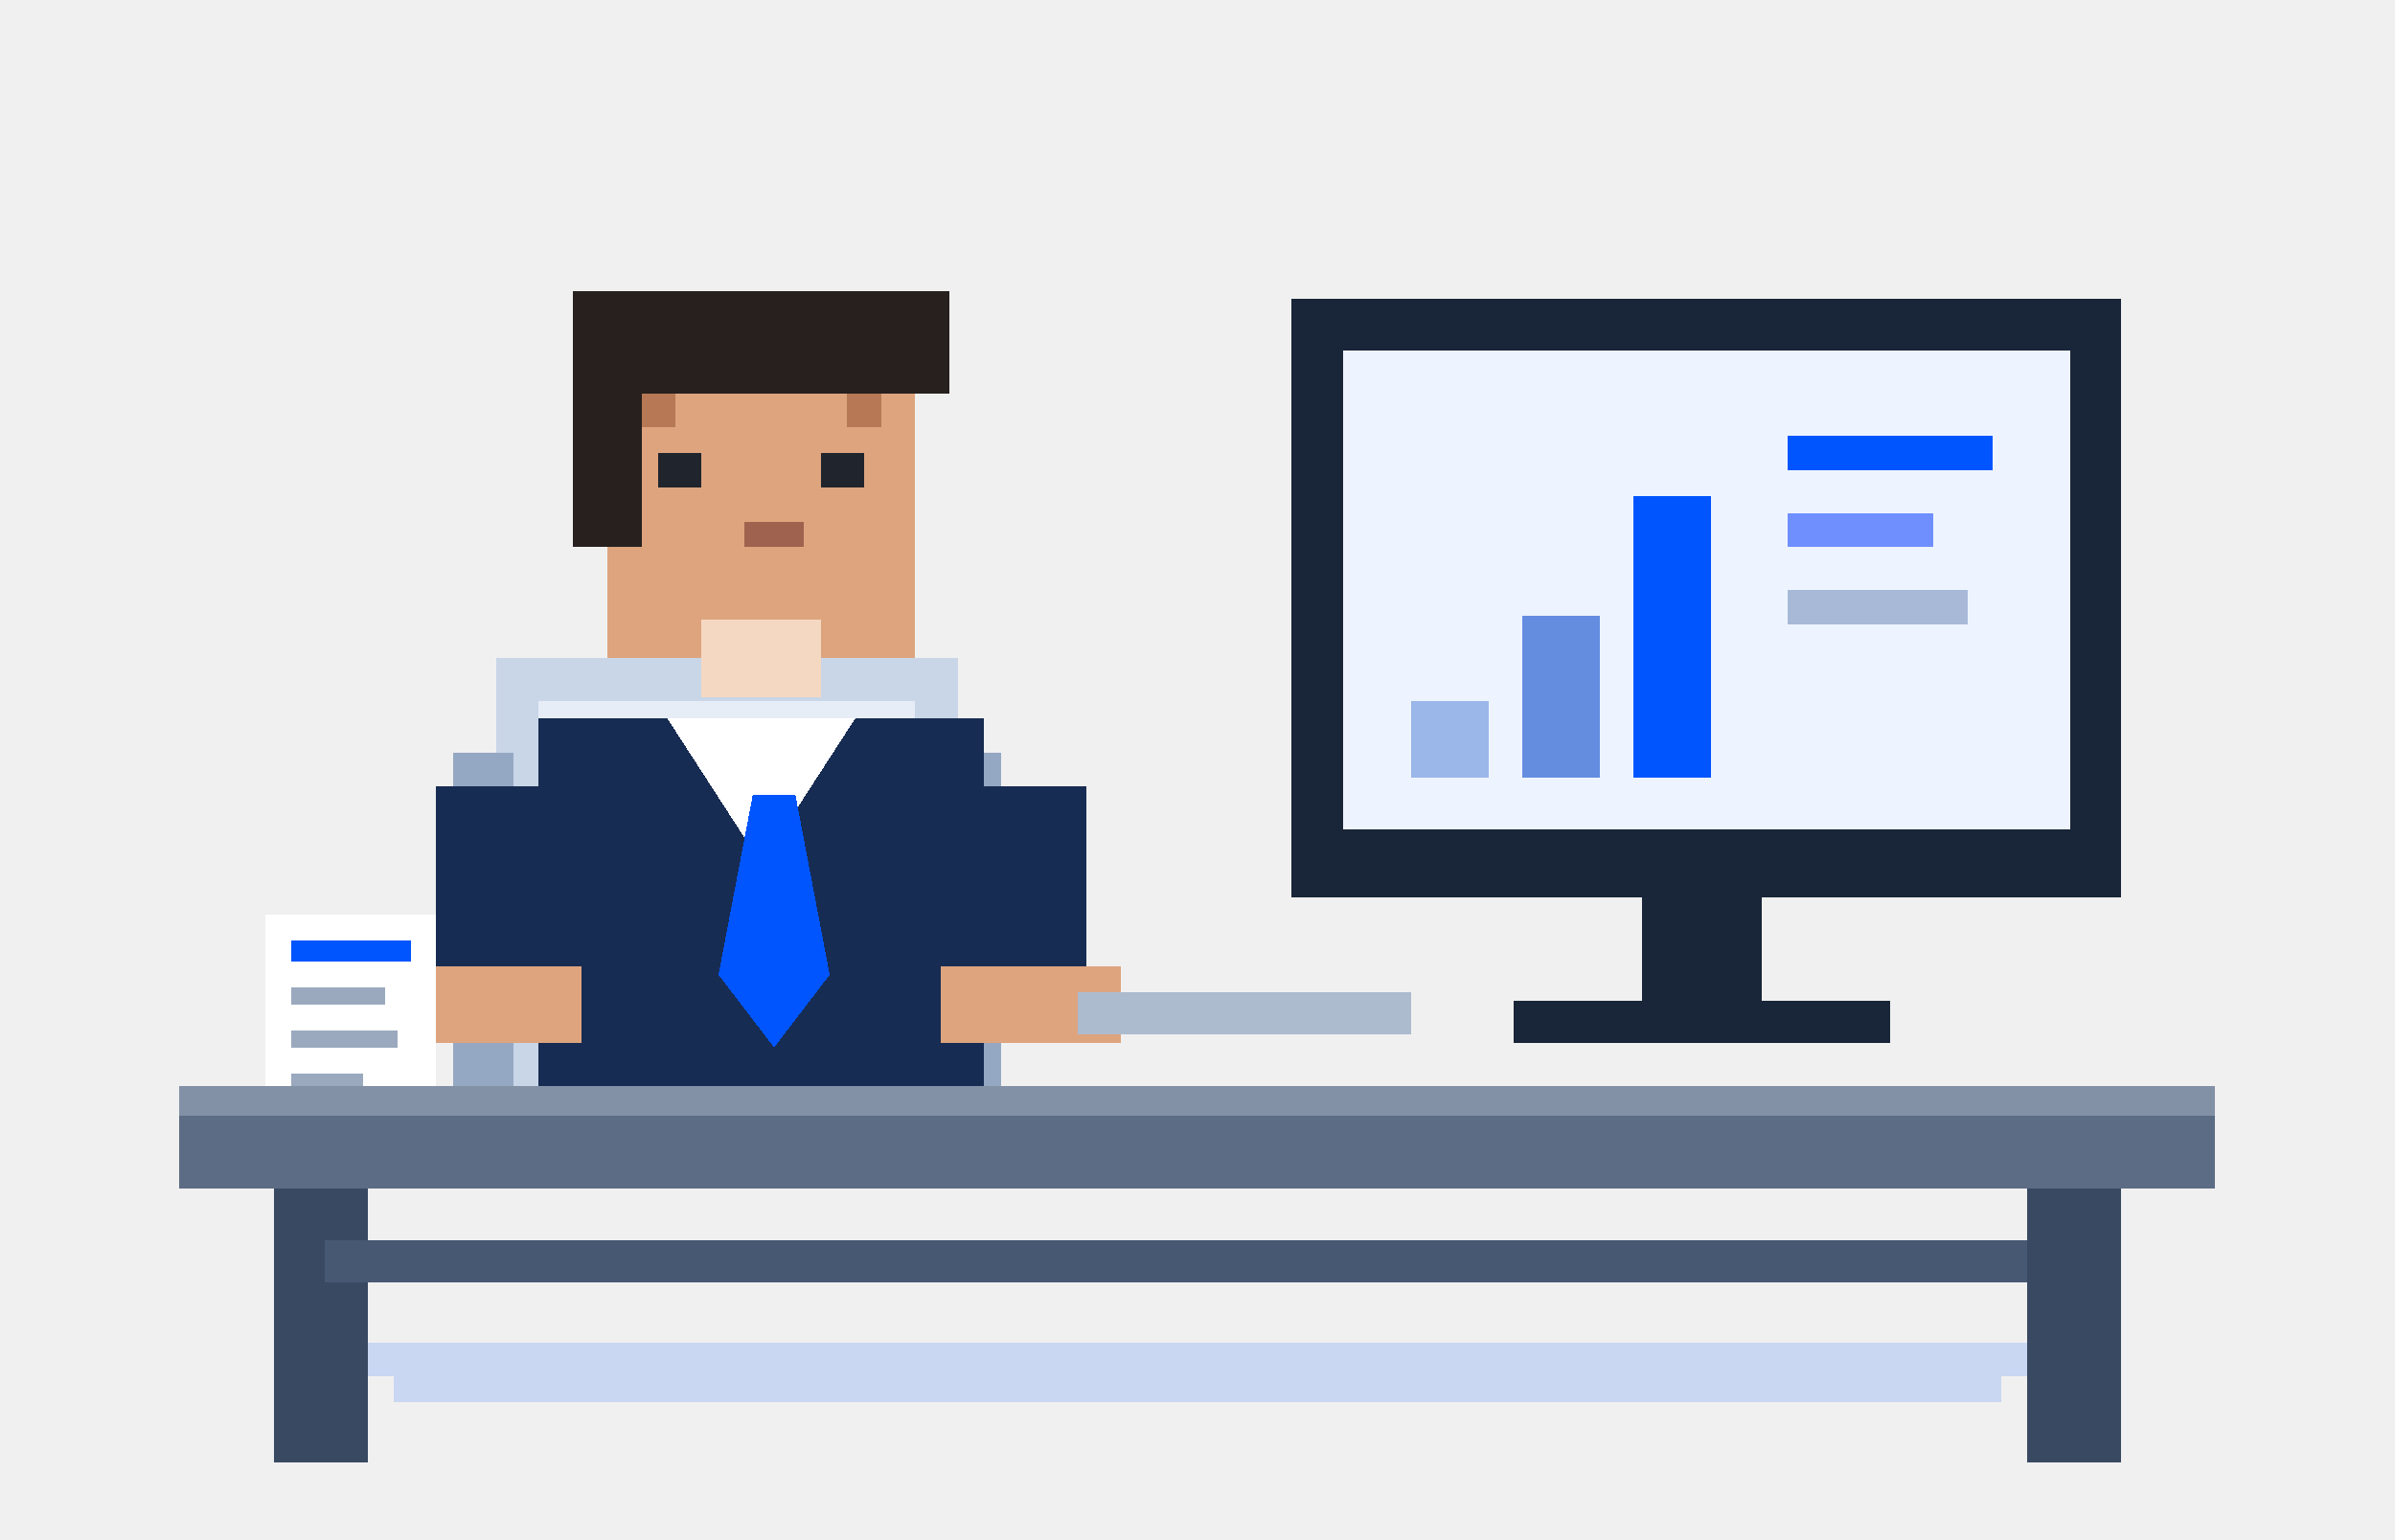
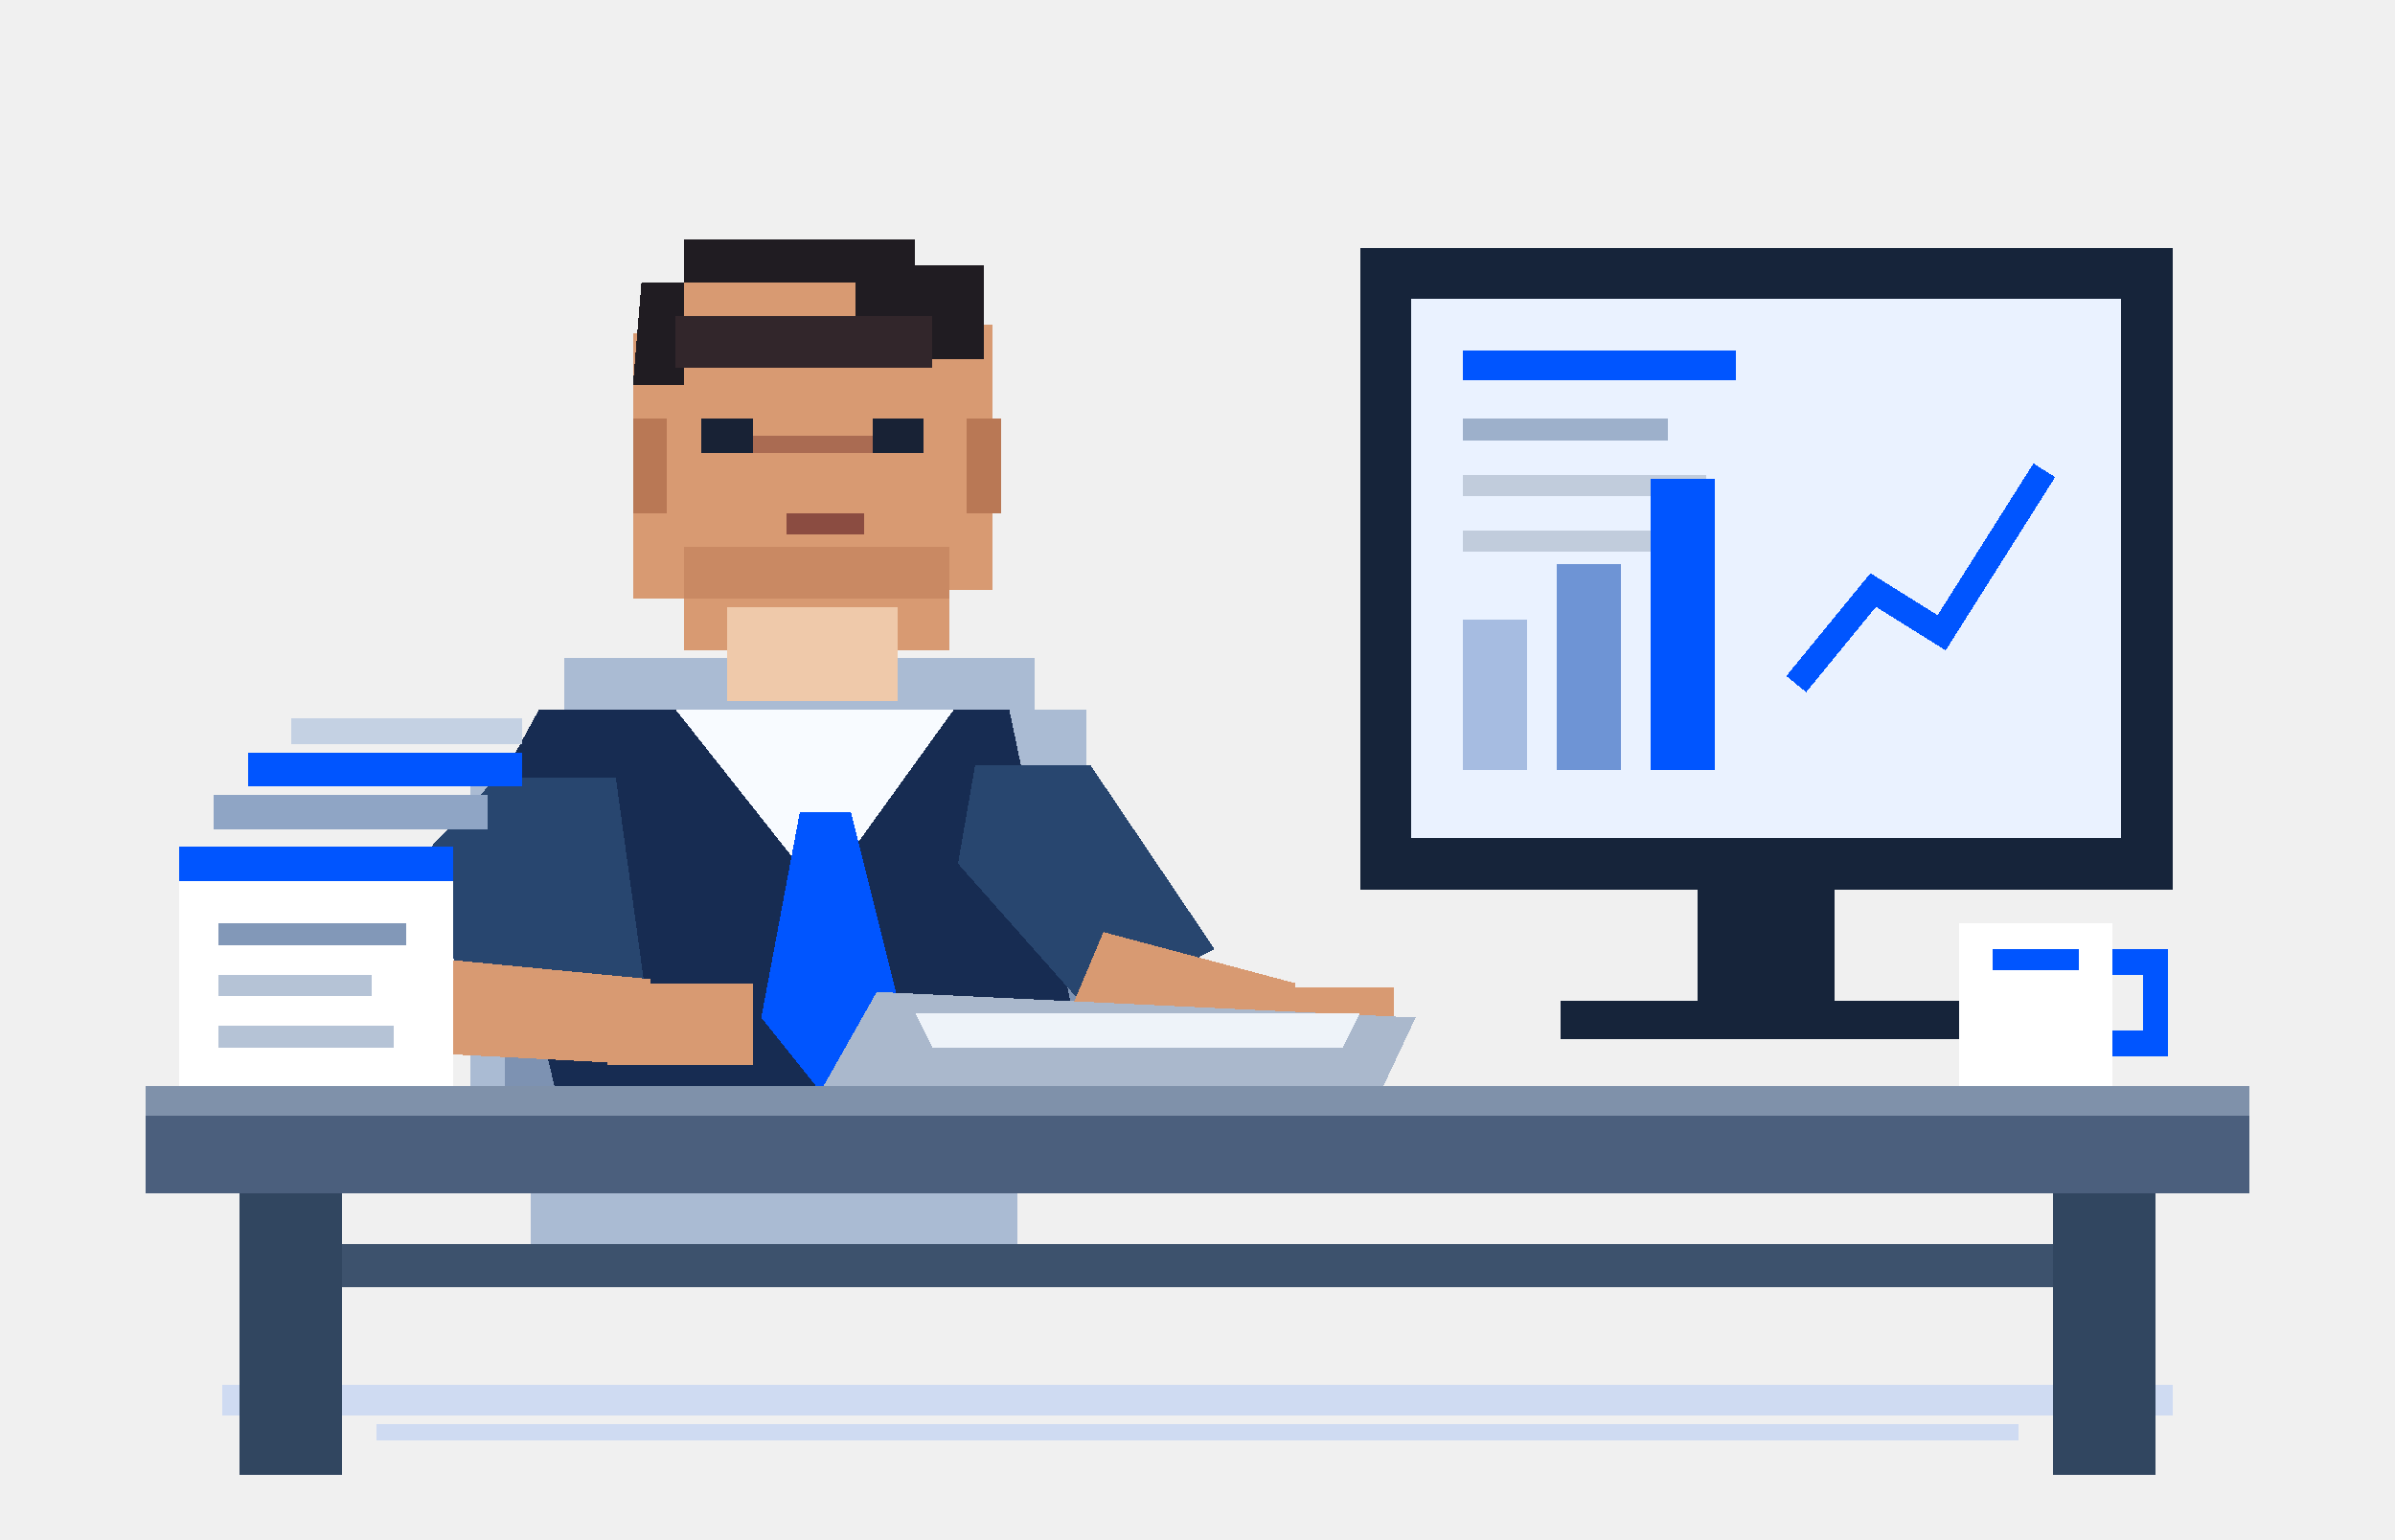
<svg xmlns="http://www.w3.org/2000/svg" width="560" height="360" viewBox="0 0 560 360" shape-rendering="crispEdges">
-   <g opacity=".16" fill="#0055ff">
-     <rect x="68" y="314" width="424" height="8" />
-     <rect x="92" y="322" width="376" height="6" />
+   <g opacity=".14" fill="#0055ff">
+     <rect x="52" y="324" width="456" height="7" />
+     <rect x="88" y="333" width="384" height="4" />
  </g>
-   <g>
-     <rect x="116" y="154" width="108" height="116" fill="#c9d6e8" />
-     <rect x="126" y="164" width="88" height="106" fill="#e7edf6" />
-     <rect x="106" y="176" width="14" height="78" fill="#95a8c3" />
-     <rect x="220" y="176" width="14" height="78" fill="#95a8c3" />
-     <rect x="142" y="76" width="72" height="78" fill="#dda47e" />
-     <rect x="134" y="68" width="88" height="24" fill="#27201e" />
-     <rect x="134" y="86" width="16" height="42" fill="#27201e" />
-     <rect x="150" y="92" width="8" height="8" fill="#b77955" />
-     <rect x="198" y="92" width="8" height="8" fill="#b77955" />
-     <rect x="154" y="106" width="10" height="8" fill="#20242d" />
-     <rect x="192" y="106" width="10" height="8" fill="#20242d" />
-     <rect x="174" y="122" width="14" height="6" fill="#9f624e" />
-     <rect x="164" y="145" width="28" height="18" fill="#f5d8c2" />
-     <path d="M126 168h104v96H126z" fill="#172c52" />
-     <path d="m156 168 22 34 22-34z" fill="#fff" />
-     <path d="m176 186 10 0 8 42-13 17-13-17z" fill="#0055ff" />
-     <rect x="102" y="184" width="36" height="56" fill="#172c52" />
-     <rect x="218" y="184" width="36" height="56" fill="#172c52" />
-     <rect x="94" y="226" width="42" height="18" fill="#dda47e" />
-     <rect x="220" y="226" width="42" height="18" fill="#dda47e" />
-     <rect x="62" y="214" width="40" height="48" fill="#fff" />
-     <rect x="68" y="220" width="28" height="5" fill="#0055ff" />
-     <rect x="68" y="231" width="22" height="4" fill="#9aa9be" />
-     <rect x="68" y="241" width="25" height="4" fill="#9aa9be" />
-     <rect x="68" y="251" width="17" height="4" fill="#9aa9be" />
-     <rect x="302" y="70" width="194" height="140" fill="#192538" />
-     <rect x="314" y="82" width="170" height="112" fill="#eef4ff" />
-     <rect x="330" y="164" width="18" height="18" fill="#9bb6e9" />
-     <rect x="356" y="144" width="18" height="38" fill="#648de0" />
-     <rect x="382" y="116" width="18" height="66" fill="#0055ff" />
-     <rect x="418" y="102" width="48" height="8" fill="#0055ff" />
-     <rect x="418" y="120" width="34" height="8" fill="#6f8fff" />
-     <rect x="418" y="138" width="42" height="8" fill="#a8b9d8" />
-     <rect x="384" y="210" width="28" height="28" fill="#192538" />
-     <rect x="354" y="234" width="88" height="10" fill="#192538" />
-     <rect x="252" y="232" width="78" height="10" fill="#adbbce" />
-     <rect x="42" y="254" width="476" height="24" fill="#5d6c85" />
-     <rect x="42" y="254" width="476" height="7" fill="#8391a7" />
-     <rect x="64" y="278" width="22" height="64" fill="#394962" />
-     <rect x="474" y="278" width="22" height="64" fill="#394962" />
-     <rect x="76" y="290" width="398" height="10" fill="#475873" />
-   </g>
+   <path fill="#aabbd3" d="M132 154h110v12h12v100h-16v30H124v-30h-14V178h22z" />
+   <path fill="#e8eef7" d="M144 166h82v100h-82z" />
+   <path fill="#7d92b2" d="M118 190h12v65h-12zm122 0h12v65h-12z" />
+   <path fill="#d89a72" d="M148 78h12V66h62v10h10v62h-10v14h-62v-12h-12z" />
+   <path fill="#b97855" d="M148 98h8v22h-8zm78 0h8v22h-8z" />
+   <path fill="#201c22" d="M150 66h10V56h54v6h16v22h-12V74h-18v-8h-40v24h-12z" />
+   <path fill="#32262b" d="M158 74h60v12h-60z" />
+   <path fill="#c98963" d="M160 128h62v12h-62z" />
+   <rect x="164" y="98" width="12" height="8" fill="#182235" />
+   <rect x="204" y="98" width="12" height="8" fill="#182235" />
+   <rect x="176" y="102" width="28" height="4" fill="#aa6b52" />
+   <rect x="184" y="120" width="18" height="5" fill="#8b4c41" />
+   <rect x="170" y="142" width="40" height="22" fill="#efc9aa" />
+   <path fill="#172c52" d="M126 166h110l18 86-122 12-18-76z" />
+   <path fill="#f8fbff" d="m158 166 34 43 31-43z" />
+   <path fill="#0055ff" d="m187 190h12l12 48-17 20-16-20z" />
+   <path fill="#28466f" d="M116 182h28l8 58-38 7-16-46zM228 179h27l29 43-29 15-31-35z" />
+   <path fill="#d89a72" d="m100 224 52 5v20l-58-3zM258 218l45 12-5 20-48-13z" />
+   <rect x="142" y="230" width="34" height="19" fill="#d89a72" />
+   <rect x="294" y="231" width="32" height="18" fill="#d89a72" />
+   <path fill="#ffffff" d="M42 198h64v58H42z" />
+   <path fill="#0055ff" d="M42 198h64v8H42z" />
+   <rect x="51" y="216" width="44" height="5" fill="#8298b8" />
+   <rect x="51" y="228" width="36" height="5" fill="#b5c3d6" />
+   <rect x="51" y="240" width="41" height="5" fill="#b5c3d6" />
+   <rect x="50" y="186" width="64" height="8" fill="#8fa5c5" />
+   <rect x="58" y="176" width="64" height="8" fill="#0055ff" />
+   <rect x="68" y="168" width="54" height="6" fill="#c4d1e3" />
+   <path fill="#16243a" d="M318 58h190v150H318z" />
+   <path fill="#eaf2ff" d="M330 70h166v126H330z" />
+   <rect x="342" y="82" width="64" height="7" fill="#0055ff" />
+   <rect x="342" y="98" width="48" height="5" fill="#9db0cb" />
+   <rect x="342" y="111" width="57" height="5" fill="#c1ccdc" />
+   <rect x="342" y="124" width="50" height="5" fill="#c1ccdc" />
+   <rect x="342" y="145" width="15" height="35" fill="#a6bce1" />
+   <rect x="364" y="132" width="15" height="48" fill="#6e94d5" />
+   <rect x="386" y="112" width="15" height="68" fill="#0055ff" />
+   <path d="m420 160 18-22 16 10 24-38" fill="none" stroke="#0055ff" stroke-width="6" />
+   <rect x="397" y="208" width="32" height="28" fill="#16243a" />
+   <rect x="365" y="234" width="96" height="9" fill="#16243a" />
+   <path fill="#aab8cc" d="m205 232 126 6-8 17H192z" />
+   <path fill="#eef3f9" d="M214 237h104l-4 8h-96z" />
+   <path fill="#4b5f7d" d="M34 254h492v25H34z" />
+   <rect x="34" y="254" width="492" height="7" fill="#7f91aa" />
+   <path fill="#314660" d="M56 279h24v66H56zm424 0h24v66h-24z" />
+   <rect x="80" y="291" width="400" height="10" fill="#3d526d" />
+   <path fill="#ffffff" d="M458 216h36v38h-36z" />
+   <path d="M494 225h10v19h-10" fill="none" stroke="#0055ff" stroke-width="6" />
+   <rect x="466" y="222" width="20" height="5" fill="#0055ff" />
</svg>
